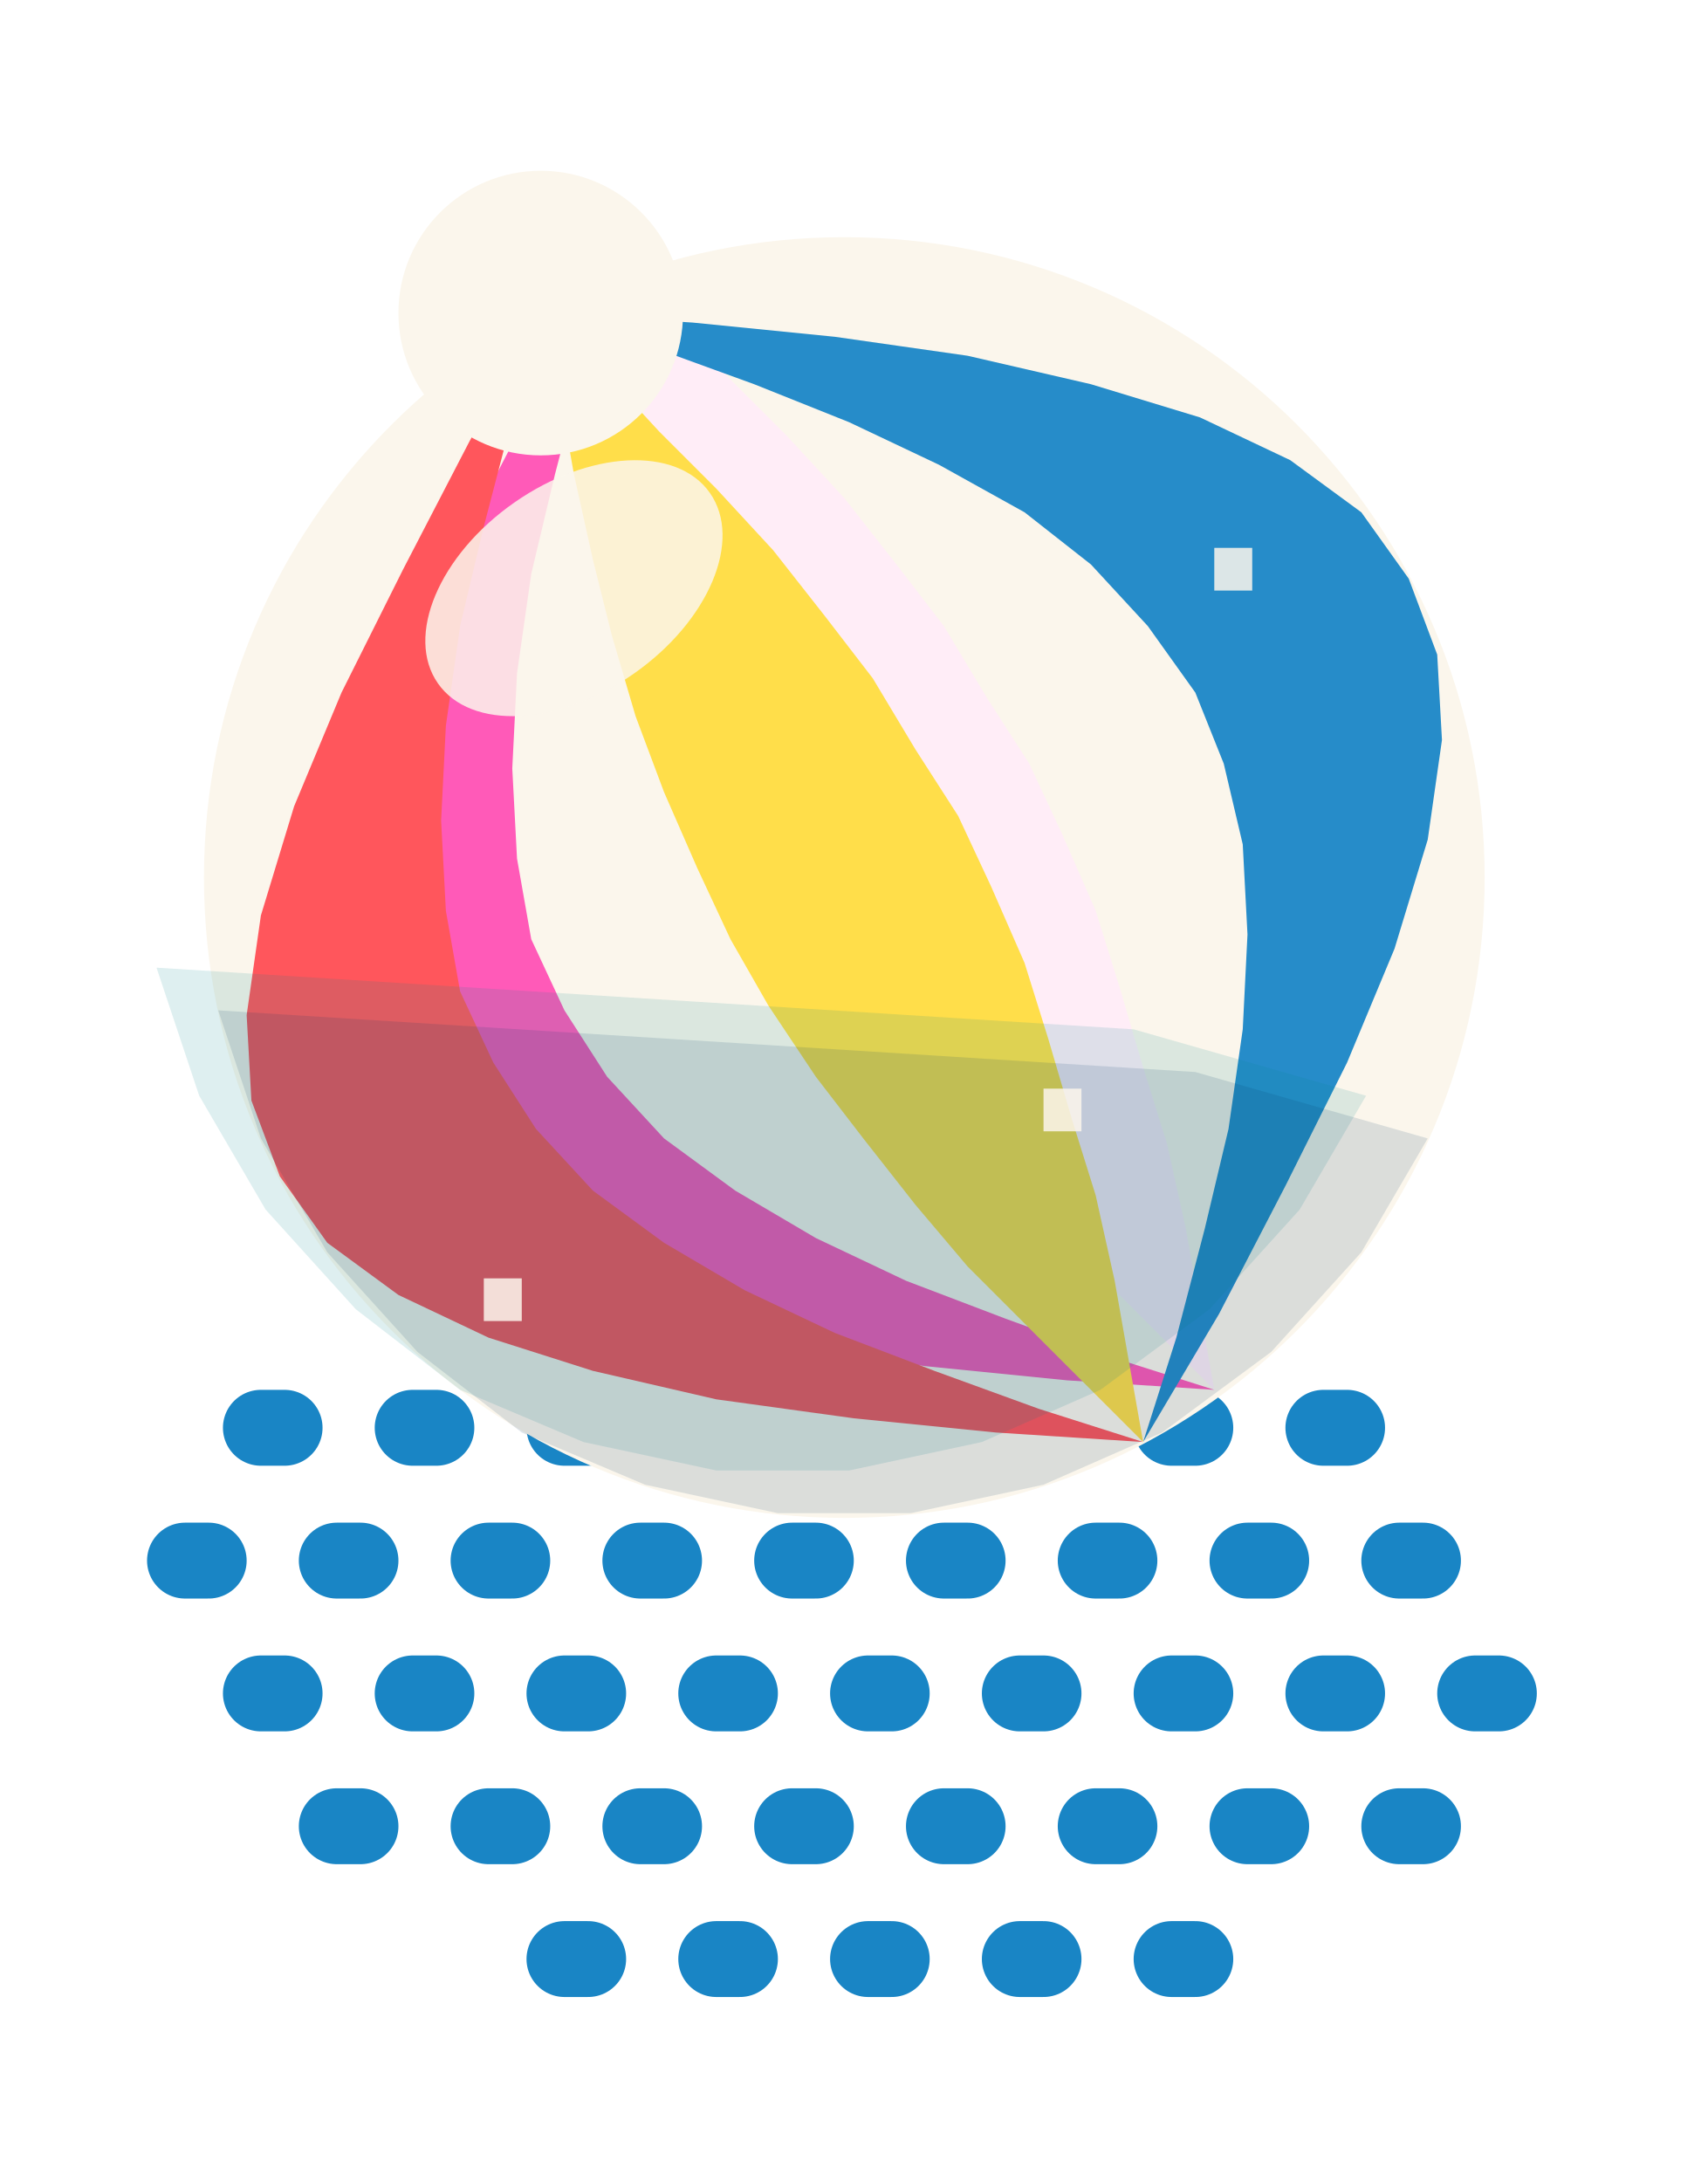
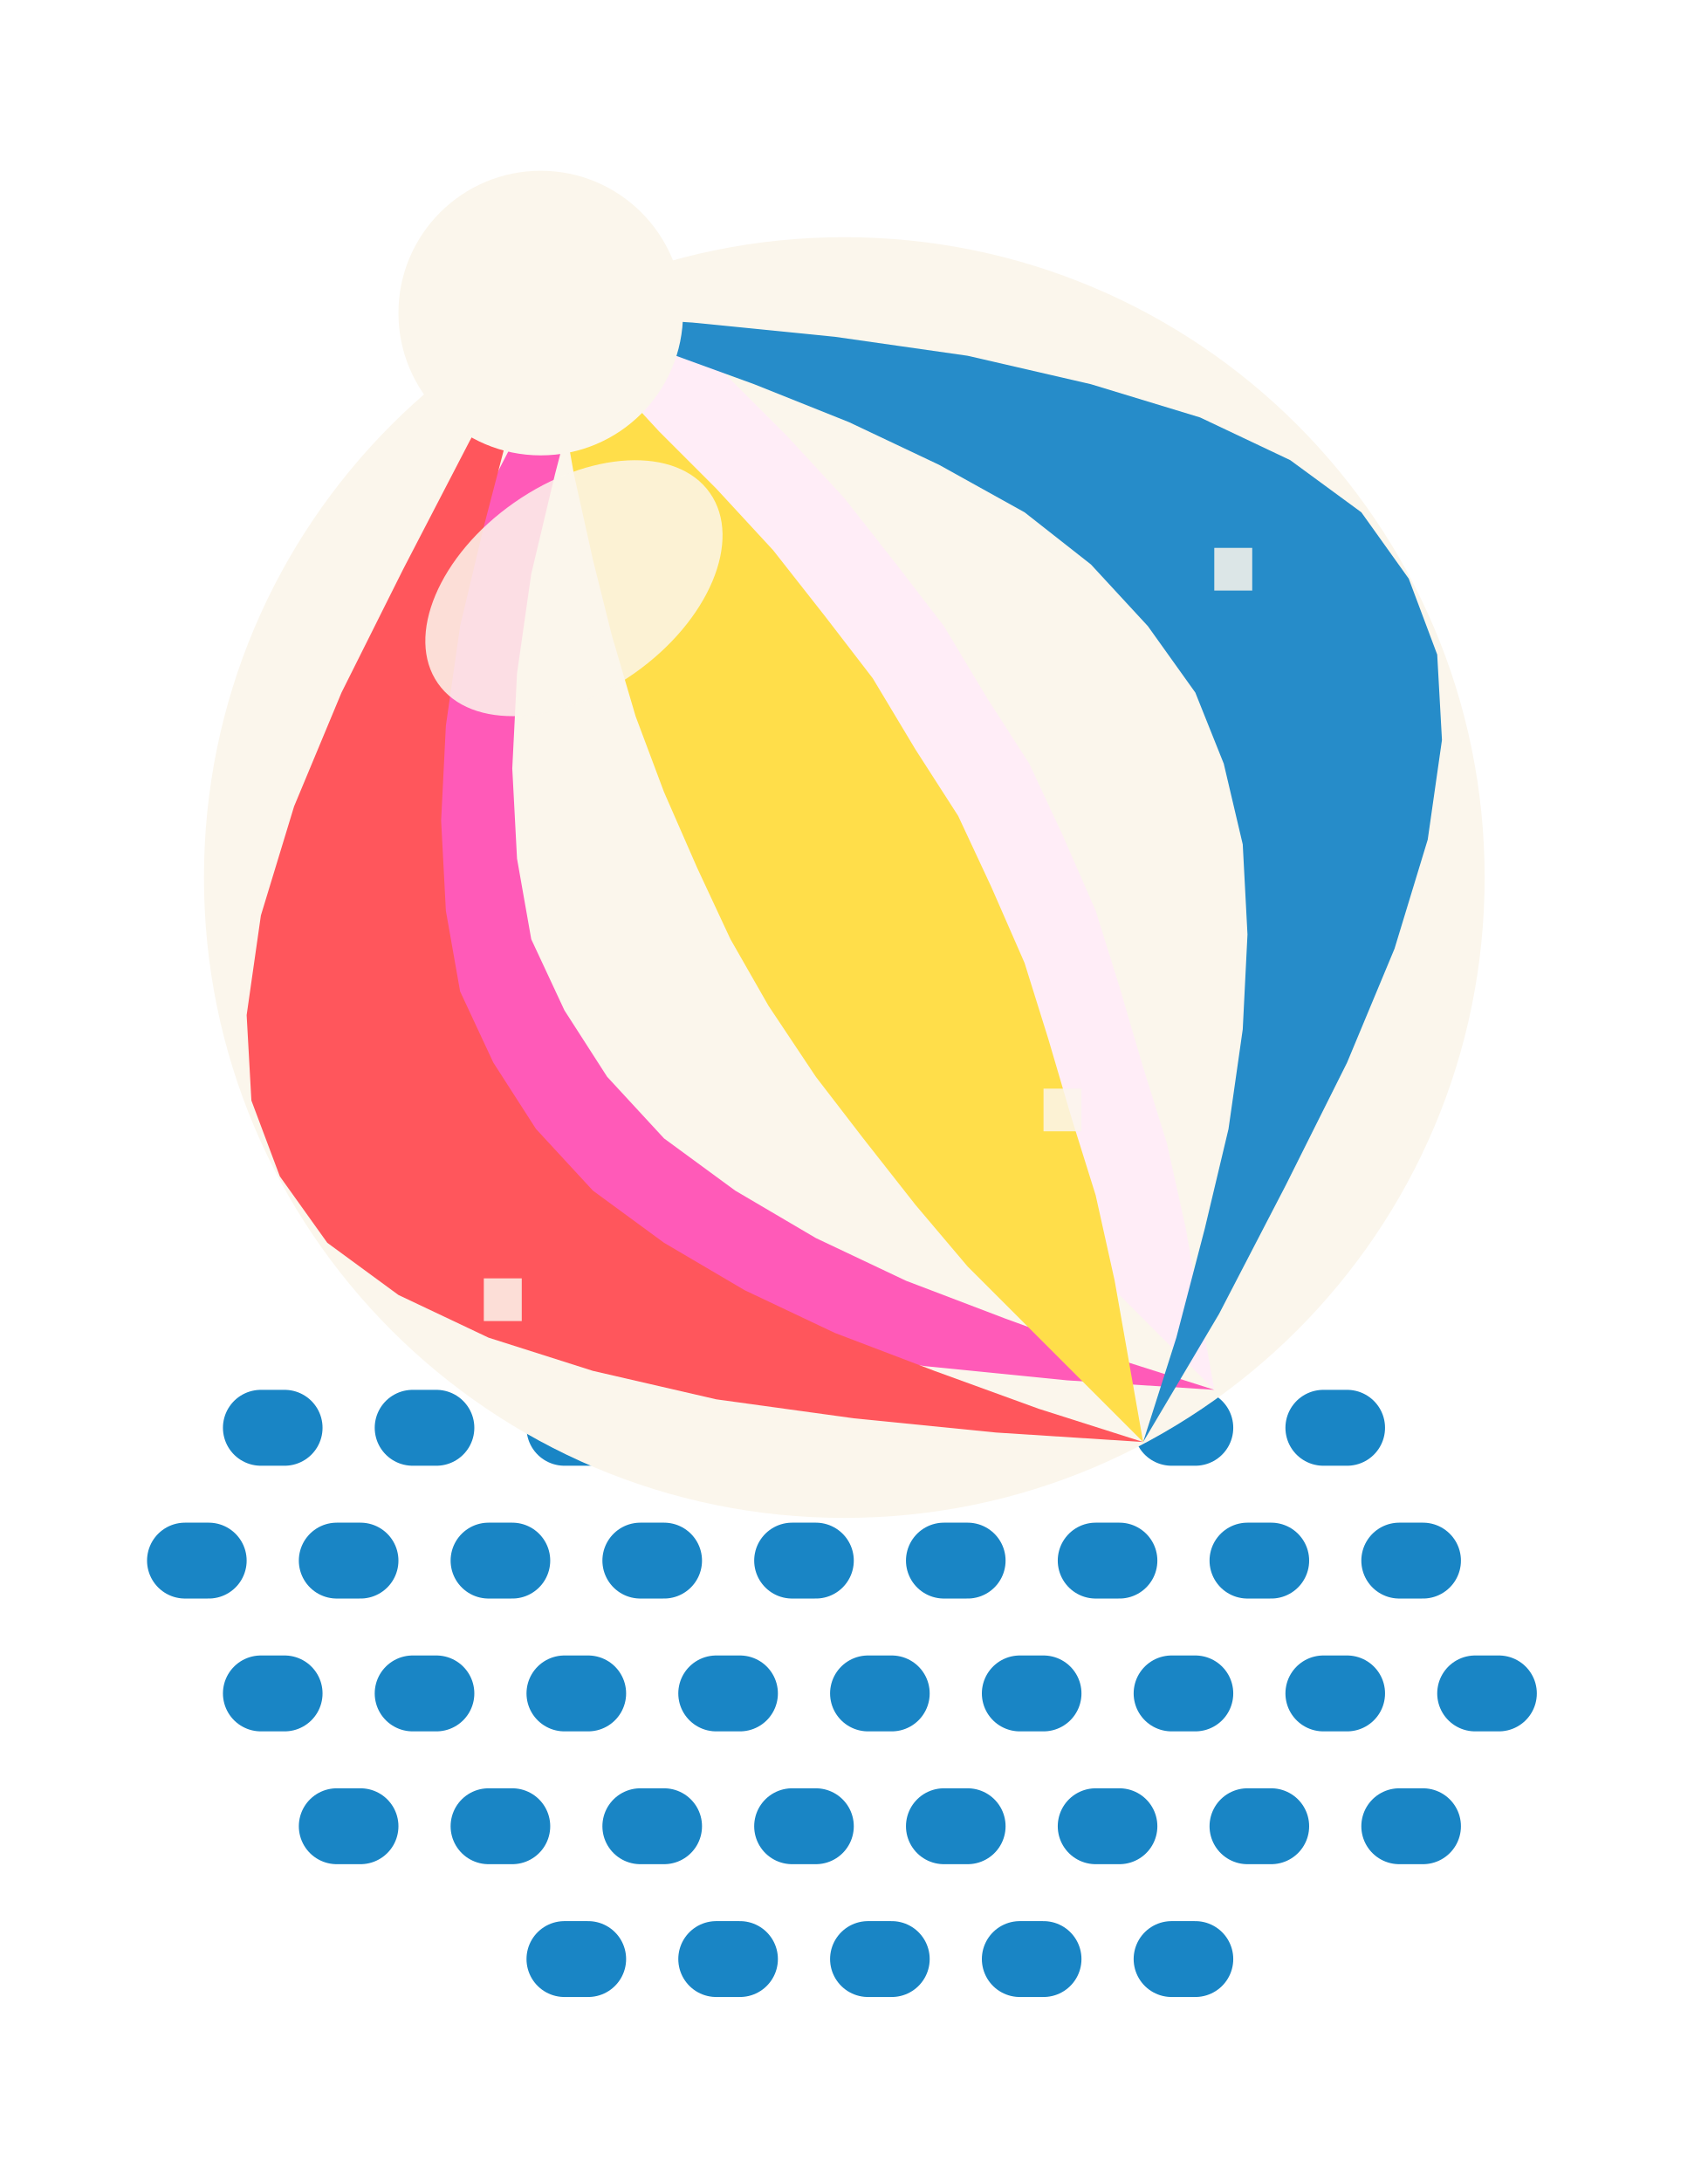
<svg xmlns="http://www.w3.org/2000/svg" viewBox="0 0 36 46" width="36" height="46">
  <defs>
    <path id="p1" d="M11.4,6.6L9.9,9.3 8.5,12 7.2,14.6 6.2,17 5.5,19.3 5.2,21.4 5.3,23.2 5.9,24.8 6.9,26.2 8.4,27.3 10.3,28.2 12.5,28.9 15.1,29.5 18,29.9 21,30.2 24.1,30.4 24.1,30.4 21.9,29.7 19.7,28.9 17.6,28.1 15.7,27.2 14,26.2 12.5,25.1 11.3,23.8 10.4,22.4 9.7,20.9 9.4,19.2 9.3,17.3 9.4,15.3 9.7,13.2 10.2,11.1 10.8,8.8 11.4,6.6Z" />
    <path id="p2" d="M11.4,6.6L11.8,8.3 12.1,10 12.5,11.8 12.9,13.4 13.4,15.1 14,16.7 14.7,18.3 15.4,19.8 16.2,21.2 17.2,22.7 18.2,24 19.3,25.4 20.4,26.7 21.6,27.9 22.9,29.2 24.1,30.4 24.1,30.4 23.8,28.7 23.5,27 23.1,25.2 22.6,23.6 22.1,21.9 21.6,20.3 20.9,18.7 20.2,17.2 19.3,15.8 18.4,14.3 17.4,13 16.3,11.6 15.1,10.3 13.9,9.1 12.7,7.8 11.4,6.6Z" />
-     <path id="p3" d="M30.1,24L28.7,26.4 26.8,28.5 24.5,30.2 22,31.3 19.2,31.9 16.4,31.9 13.6,31.3 11,30.2 8.8,28.5 6.9,26.4 5.5,24 4.6,21.3 25.2,22.6Z" />
  </defs>
  <path d="M10.3,27.4h.5m2.7,0h.5m2.7,0h.5m2.7,0h.5m2.7,0h.5m2.7,0h.5m-21.3,2.7h.5m2.7,0h.5m2.7,0h.5m2.7,0h.5m2.7,0h.5m2.7,0h.5m2.7,0h.5m2.7,0h.5m-24.5,2.8h.5m2.7,0h.5m2.7,0h.5m2.7,0h.5m2.7,0h.5m2.7,0h.5m2.7,0h.5m2.7,0h.5m2.7,0h.5m-24.5,2.8h.5m2.7,0h.5m2.7,0h.5m2.7,0h.5m2.7,0h.5m2.7,0h.5m2.7,0h.5m2.7,0h.5m2.7,0h.5m-24.5,2.8h.5m2.7,0h.5m2.7,0h.5m2.7,0h.5m2.7,0h.5m2.7,0h.5m2.7,0h.5m2.7,0h.5m-18.1,2.8h.5m2.7,0h.5m2.7,0h.5m2.7,0h.5m2.7,0h.5" fill="none" stroke="#0078BF" stroke-width="1.6" stroke-linecap="round" opacity=".90" />
  <ellipse cx="17.8" cy="18.5" rx="13.5" ry="13.5" fill="#FBF6EC" />
  <use href="#p1" transform="translate(1.5 -1.1)" fill="#FF5AB8" />
  <use href="#p1" fill="#FF565C" />
  <use href="#p2" transform="translate(1.5 -1.1)" fill="#FFEDF7" />
  <use href="#p2" fill="#FFDE4A" />
  <path d="M11.4,6.6L13.7,7.3 15.9,8.1 17.9,8.9 19.8,9.8 21.6,10.8 23,11.9 24.2,13.2 25.2,14.6 25.8,16.1 26.2,17.8 26.3,19.7 26.2,21.7 25.9,23.8 25.4,25.9 24.8,28.2 24.1,30.4 24.1,30.4 25.7,27.7 27.1,25 28.4,22.4 29.4,20 30.1,17.7 30.4,15.6 30.3,13.8 29.7,12.2 28.7,10.8 27.2,9.7 25.3,8.8 23,8.1 20.4,7.5 17.6,7.1 14.6,6.8 11.4,6.6Z" fill="#268CC9" />
  <ellipse cx="11.4" cy="6.6" rx="3" ry="3" fill="#FBF6EC" />
-   <use href="#p3" transform="translate(-1.3 -.9)" fill="#00838A" opacity=".13" />
-   <use href="#p3" fill="#003868" opacity=".13" />
  <ellipse cx="12.1" cy="12.4" rx="3.5" ry="2.2" transform="rotate(-35 12.1 12.4)" fill="#FBF6EC" opacity=".85" />
  <path d="M25.6,12h.8m-16.2,15.4h.8m11,-4h.8" fill="none" stroke="#FBF6EC" stroke-width=".9" opacity=".85" />
</svg>
